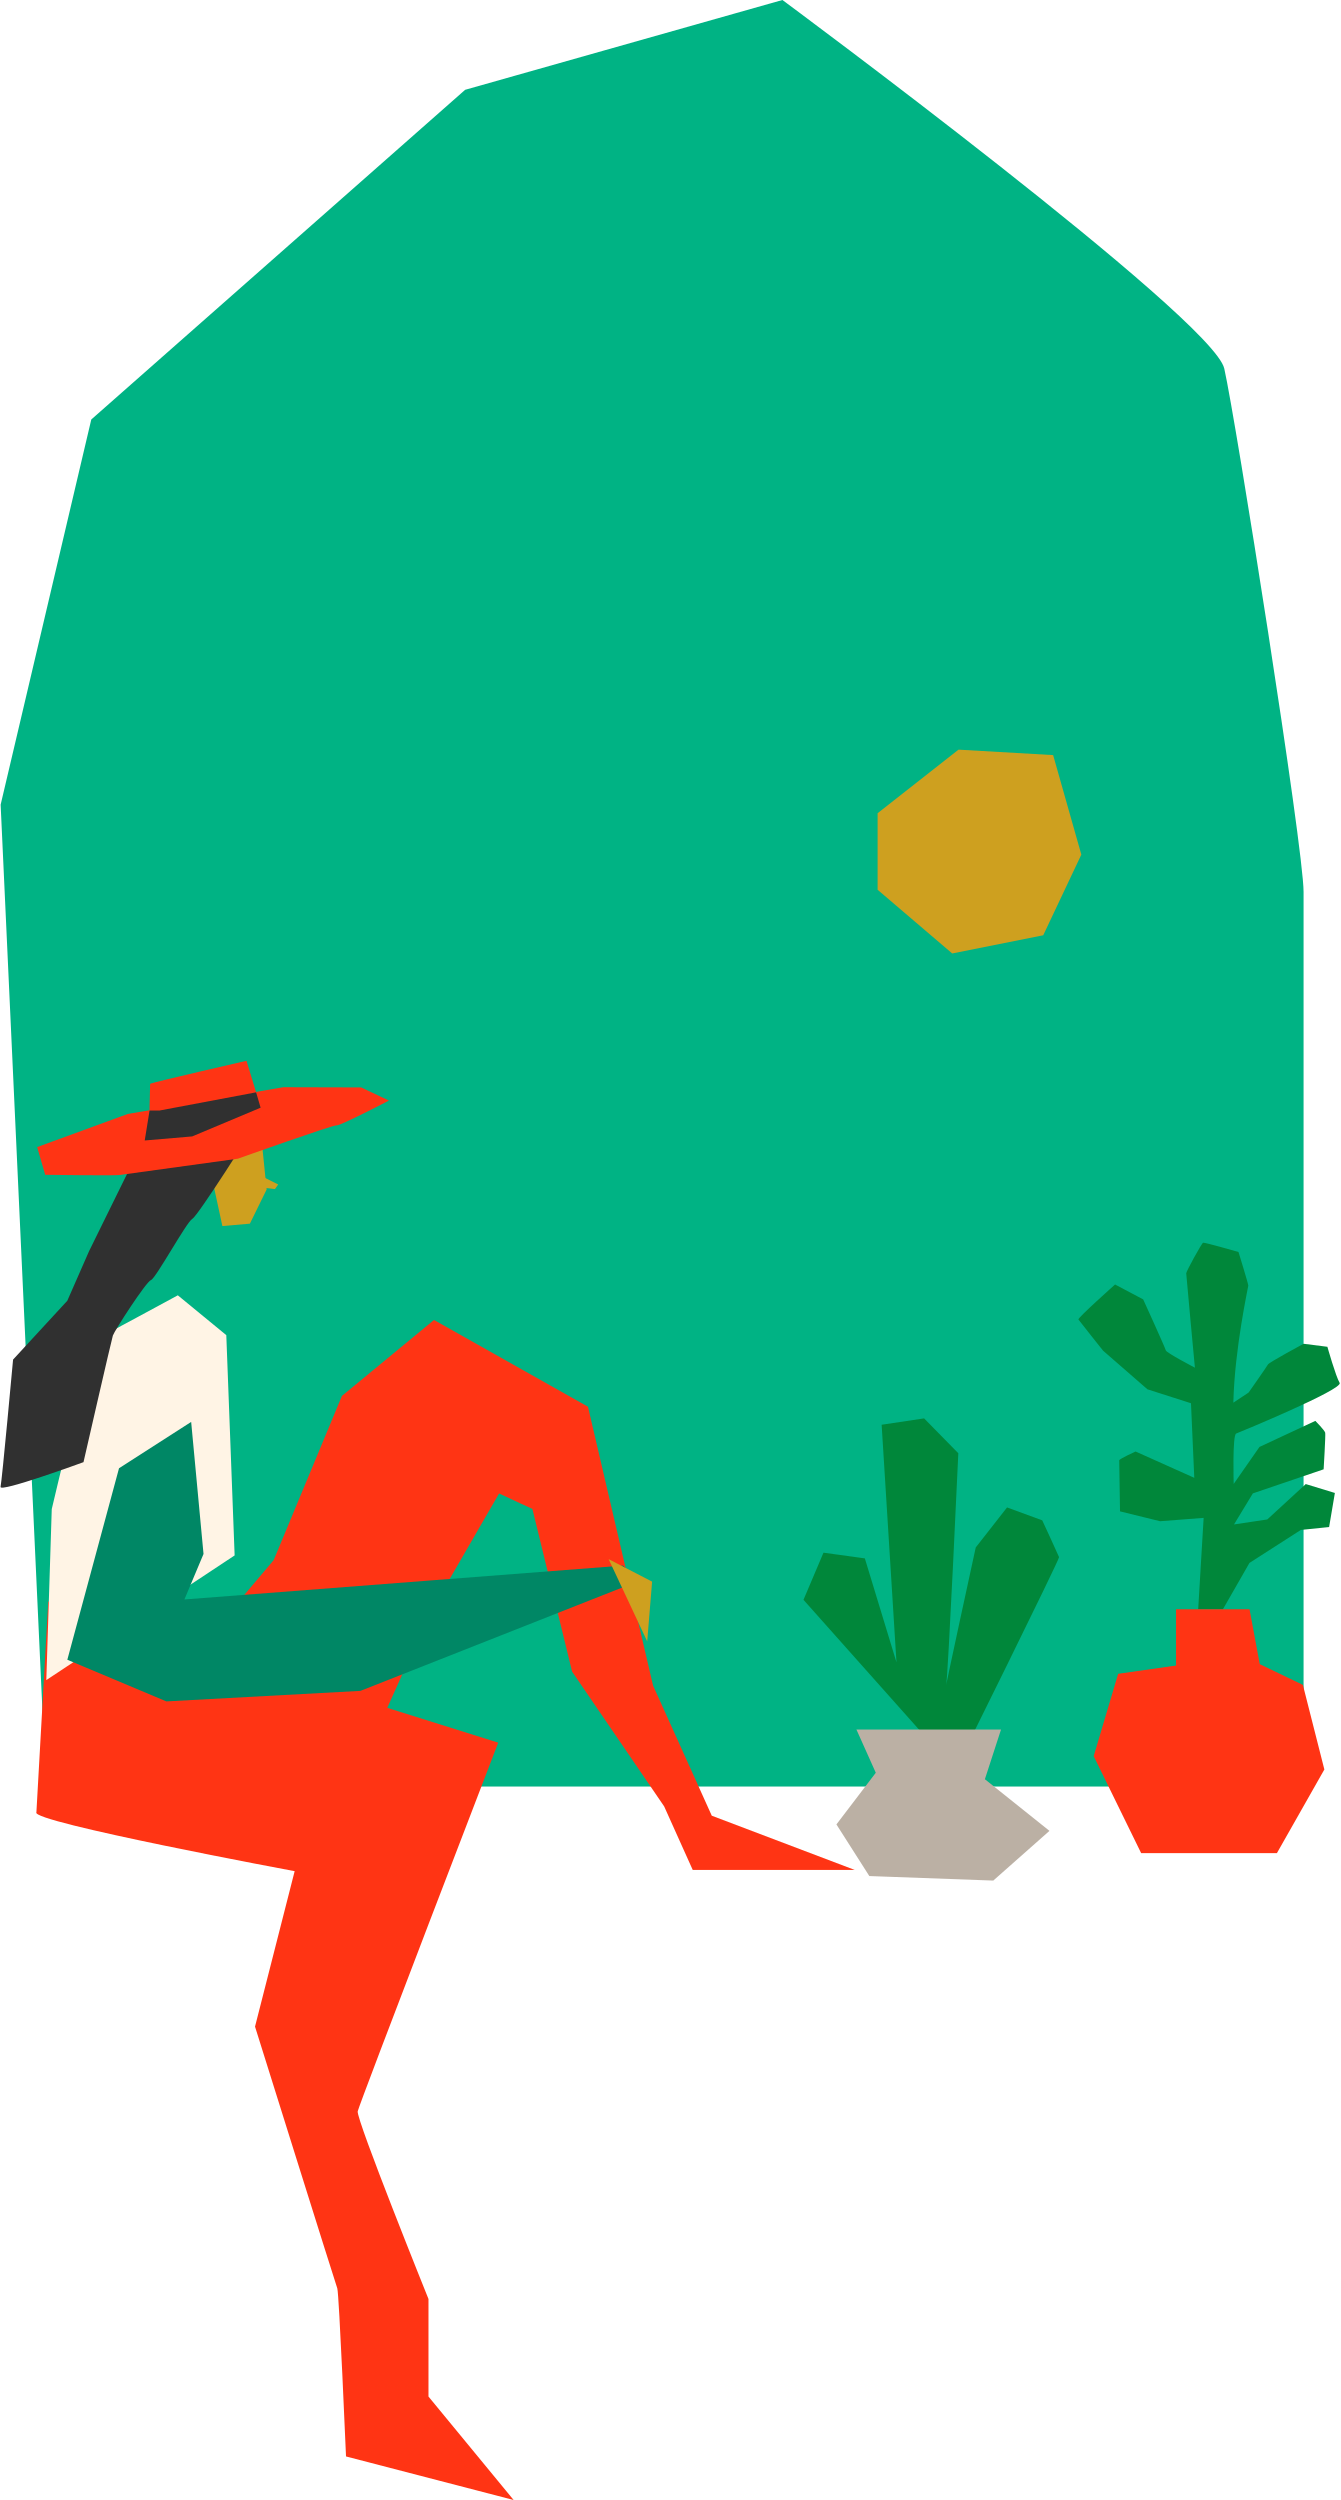
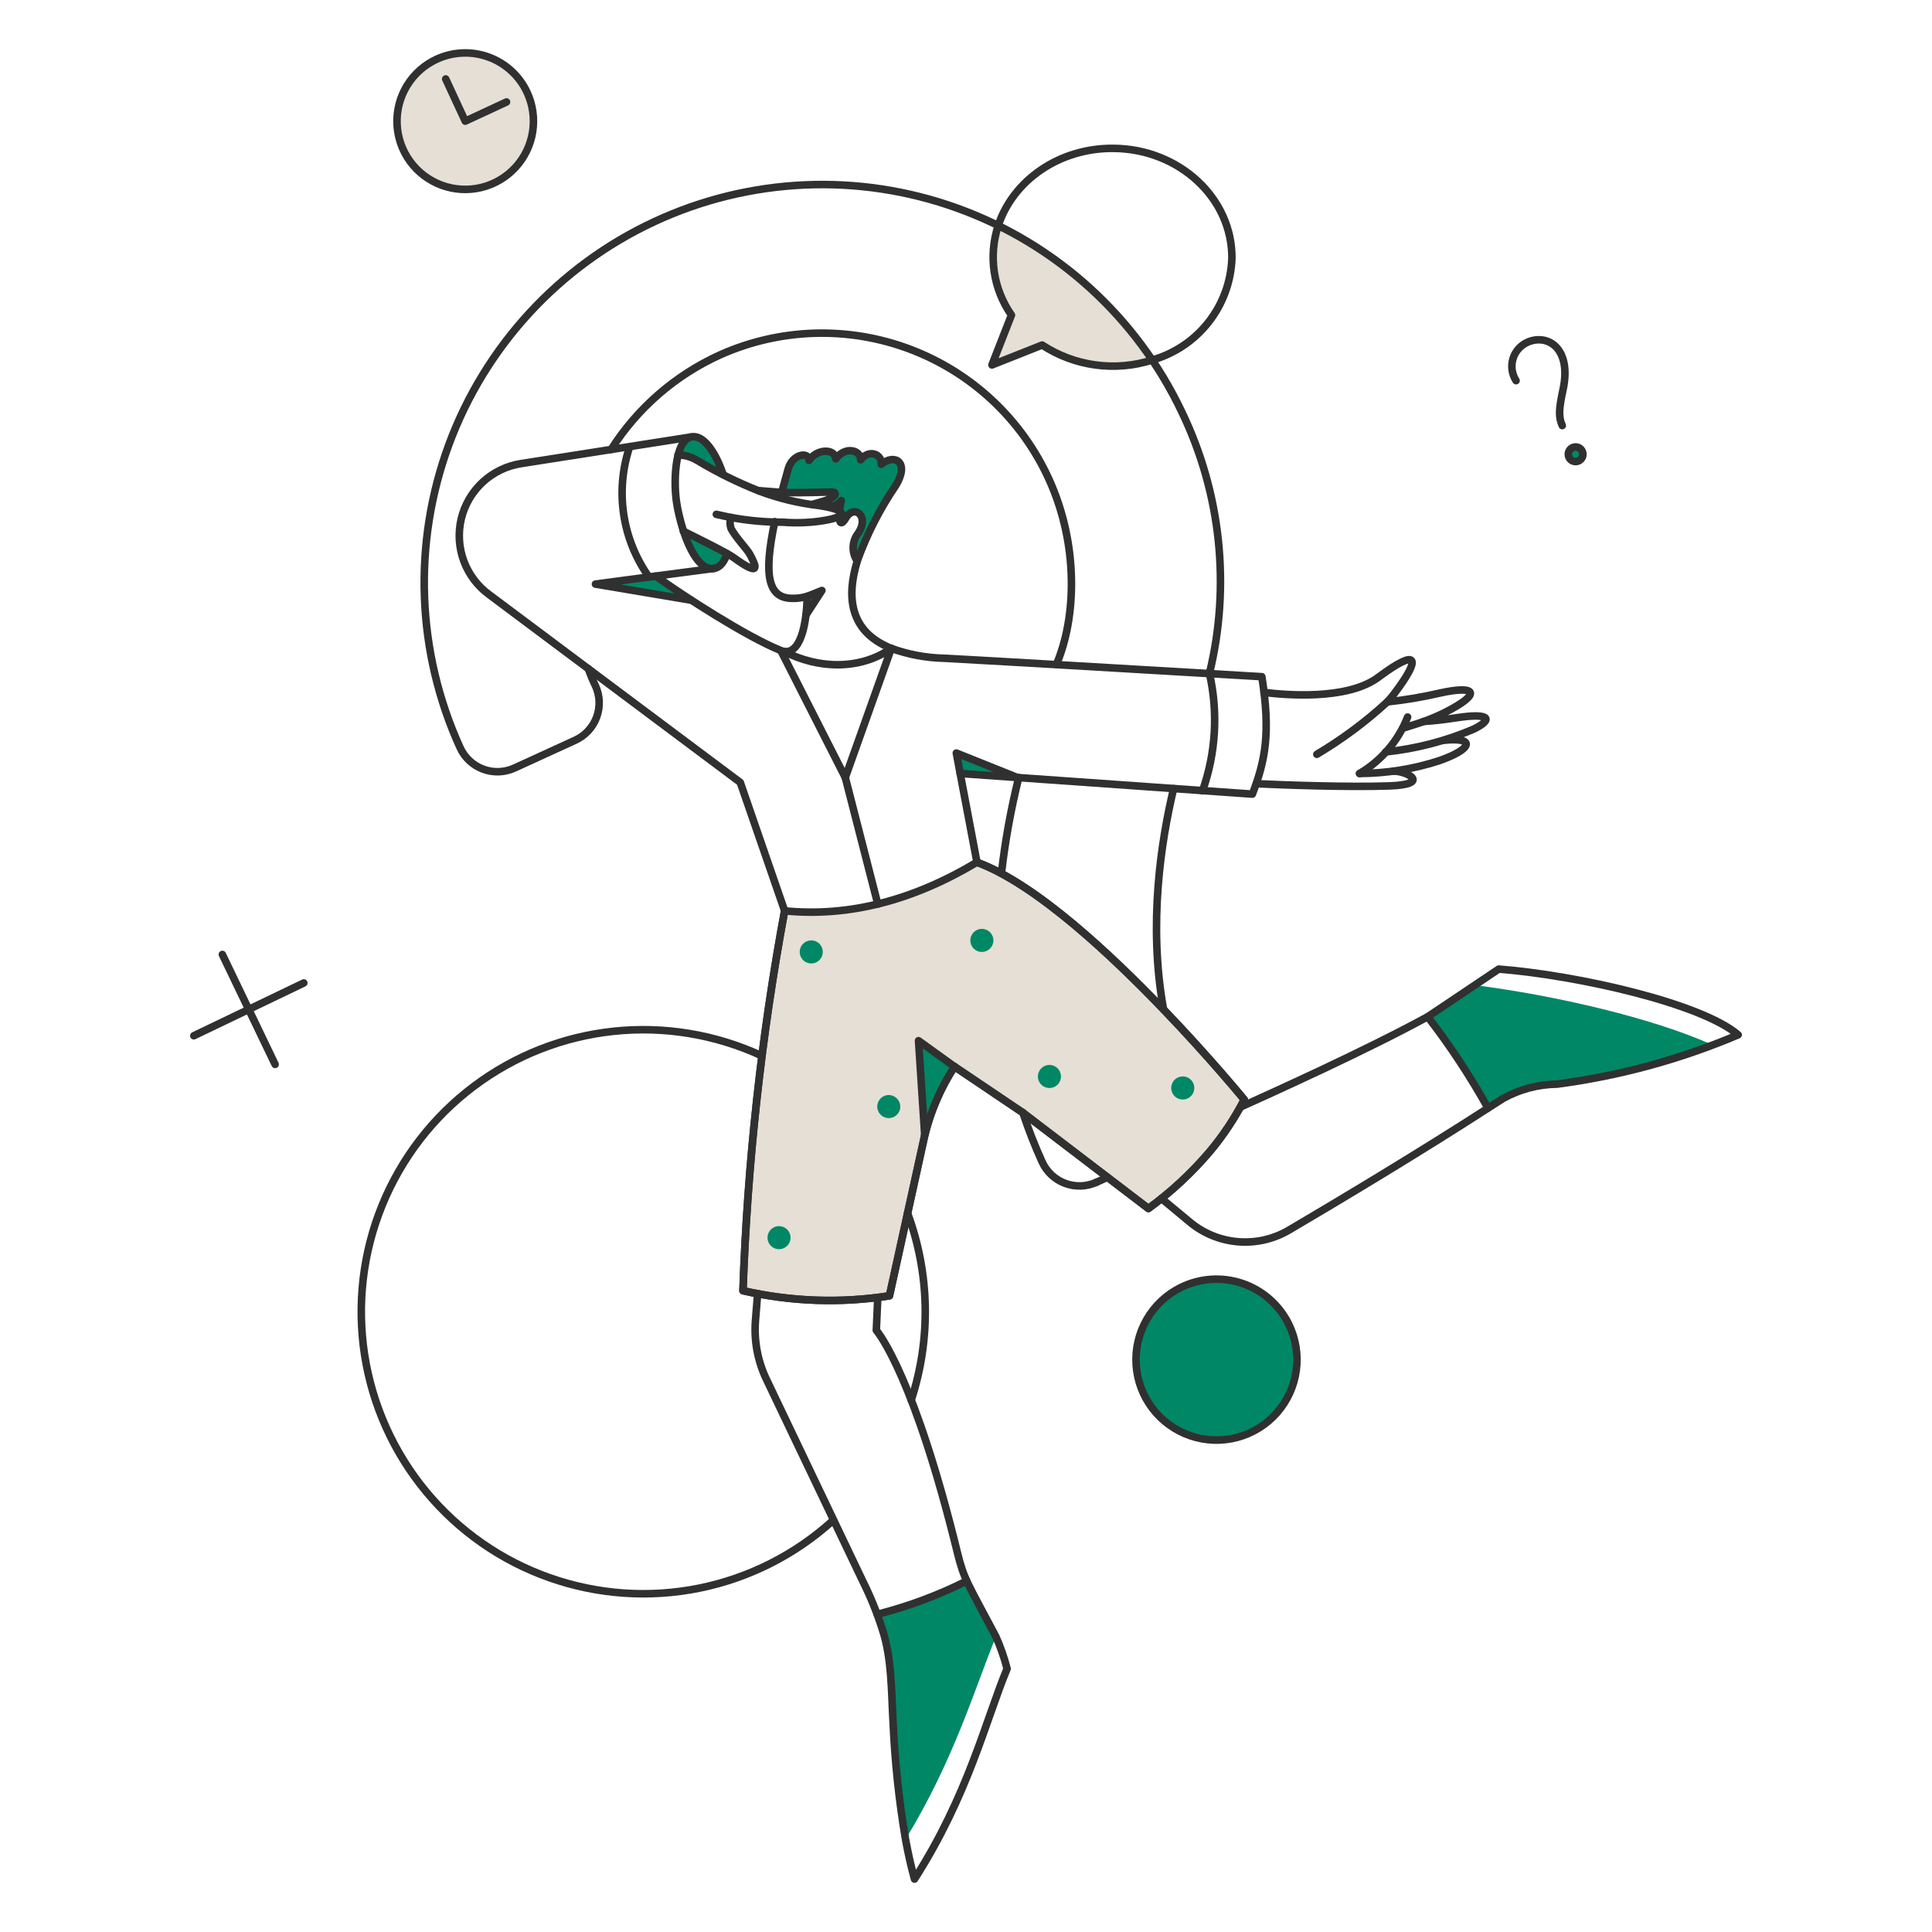
- <svg xmlns="http://www.w3.org/2000/svg" width="193" height="360" viewBox="0 0 193 360" fill="none">
-   <path d="M112.668 0C112.668 0 174.665 45.879 176.295 53.072C177.926 60.265 187.714 122.113 187.714 128.428V257.259H6.615L0.092 115.876L13.145 60.406L66.981 12.932L112.668 0Z" fill="#00B384" />
-   <path d="M138.025 107.95L151.651 108.734L155.712 123.065L150.224 134.68L137.119 137.299L126.375 128.126V117.103L138.025 107.95Z" fill="#CEA01F" />
-   <path d="M25.469 241.16L39.412 224.654L49.239 201.009L62.496 190.076L84.668 202.569L94.04 242.72L102.495 261.461L123.067 269.266H99.751L95.639 260.121L82.382 240.713L76.667 217.292L71.869 215.062L61.81 232.462L50.898 256.777L12.898 258.784L11.071 237.146L25.469 241.16Z" fill="#FF3414" />
-   <path d="M6.947 230.612L71.743 250.944C71.743 250.944 51.752 302.903 51.509 304.032C51.266 305.161 61.701 331.055 61.701 331.055V345.104L73.962 360L49.827 353.728C49.827 353.728 48.828 330.209 48.569 329.519C48.31 328.829 36.723 291.833 36.723 291.833L42.43 269.45C42.43 269.45 4.207 262.328 5.242 260.971L6.947 230.612Z" fill="#FF3414" />
-   <path d="M25.606 186.525L32.587 192.26L33.787 223.979L6.669 241.933L7.453 217.308C7.453 217.308 13.117 193.181 13.878 192.828C14.638 192.475 25.606 186.525 25.606 186.525Z" fill="#FFF4E5" />
-   <path d="M37.735 164.785L38.393 171.292L35.982 176.208L32.023 176.552L29.824 166.388L37.735 164.785Z" fill="#CEA01F" />
-   <path d="M37.526 169.179L38.228 169.646L40.059 170.567L39.592 171.229C38.969 171.133 38.341 171.069 37.711 171.037L37.526 169.179Z" fill="#CEA01F" />
-   <path d="M92.005 227.656L51.905 243.485L23.956 245.002L9.695 239.004L17.139 211.428L27.527 204.756L29.307 223.772L26.555 230.322L89.724 225.441" fill="#008765" />
-   <path d="M36.437 162.515C36.437 162.515 28.53 175.059 27.695 175.51C26.861 175.961 22.435 184.102 21.741 184.326C21.047 184.549 16.465 191.648 16.253 192.318C16.042 192.989 12.024 210.55 12.024 210.55C12.024 210.55 -0.128 214.999 0.08 214.105C0.288 213.211 1.883 195.78 1.883 195.78L9.691 187.309L12.827 180.163L18.315 169.003L36.437 162.515Z" fill="#303030" />
-   <path d="M21.619 156.059C22.497 155.73 35.492 152.755 35.492 152.755L37.232 158.442L29.392 162.433C29.392 162.433 21.757 163.581 21.584 163.08C21.412 162.578 21.619 156.059 21.619 156.059Z" fill="#FF3414" />
-   <path d="M5.349 165.181L18.398 160.41L40.8 156.557L51.999 156.588L56.005 158.482C56.005 158.482 48.977 162.139 48.475 162.053C47.974 161.966 34.258 166.851 34.258 166.851C34.258 166.851 18.041 169.097 17.206 169.203C16.371 169.308 6.509 169.171 6.509 169.171L5.349 165.181Z" fill="#FF3414" />
-   <path d="M178.013 206.426C178.585 206.214 193.465 200.06 192.908 199.135C192.352 198.21 191.144 193.937 191.144 193.937L187.714 193.502C187.714 193.502 182.728 196.195 182.587 196.481C182.446 196.767 179.8 200.527 179.8 200.527L177.601 201.985C177.781 194.196 179.753 185.298 179.753 185.129C179.753 184.843 178.342 180.288 178.342 180.288C178.342 180.288 173.45 178.881 173.246 178.951C173.042 179.022 170.816 183.071 170.816 183.353C170.816 183.636 172.066 196.944 172.066 196.944C172.066 196.944 167.942 194.8 167.872 194.447C167.801 194.094 164.618 187.113 164.618 187.113L160.569 184.968C160.569 184.968 155.152 189.794 155.293 190.006C155.434 190.217 158.84 194.494 158.84 194.494L165.23 200.06L171.502 202.067L171.976 212.808L163.521 209.017C163.521 209.017 161.169 210.079 161.169 210.291C161.169 210.503 161.282 217.637 161.282 217.637L167.052 219.056L173.324 218.574L172.54 231.725H176.104L179.922 225.061L187.322 220.31L191.391 219.895L192.222 214.987L188.028 213.705L182.489 218.801L177.699 219.519L180.411 215.046L190.603 211.581C190.603 211.581 190.901 206.673 190.831 206.32C190.76 205.967 189.412 204.607 189.412 204.607L181.364 208.359L177.652 213.686C177.652 213.686 177.444 206.638 178.013 206.426Z" fill="#00873A" />
-   <path d="M137.539 254.907C137.539 254.907 152.599 224.509 152.505 224.23C152.411 223.952 150.083 218.931 150.083 218.931L145.014 217.072L140.506 222.835C140.506 222.835 135.951 243.751 136.23 242.826C136.508 241.901 137.998 209.268 137.998 209.268L133.07 204.247L126.955 205.164L129.092 239.373L124.537 224.407L118.582 223.587L115.701 230.373L137.539 254.907Z" fill="#00873A" />
-   <path d="M123.325 249.051H144.148L141.823 256.209L151.122 263.645L143.031 270.803L125.183 270.152L120.444 262.716L126.113 255.276L123.325 249.051Z" fill="#BBB0A4" />
-   <path d="M161.015 241.027L178.961 238.463L187.616 242.626L190.708 254.805L183.876 266.847H164.324L157.491 252.885L161.015 241.027Z" fill="#FF3414" />
-   <path d="M169.35 245.511V231.733H179.933L182.497 245.511H169.35Z" fill="#FF3414" />
-   <path d="M22.968 159.916L36.88 157.294L37.527 159.509L27.676 163.644L20.84 164.228L21.538 159.916H22.968Z" fill="#303030" />
-   <path d="M93.903 227.754L93.197 236.358L87.643 224.516L93.903 227.754Z" fill="#CEA01F" />
+ <svg xmlns="http://www.w3.org/2000/svg" width="256" height="256" viewBox="0 0 256 256" fill="none">
+   <path d="M132.258 29.919C131.613 31.892 131.436 33.989 131.741 36.042C132.048 38.095 132.829 40.049 134.022 41.748L131.436 48.383L138.09 45.745C140.222 47.14 142.638 48.042 145.162 48.386C147.687 48.729 150.257 48.505 152.683 47.729C147.566 40.094 140.519 33.95 132.258 29.919Z" fill="#E5DFD5" />
+   <path d="M96.855 68.541C96.274 68.444 95.645 68.299 94.919 68.159L96.855 68.541Z" fill="#E5DFD5" />
+   <path d="M69.849 12.254C70.602 13.877 70.855 15.686 70.579 17.453C70.303 19.221 69.508 20.866 68.297 22.182C67.085 23.497 65.51 24.424 63.772 24.845C62.033 25.266 60.209 25.161 58.53 24.545C56.851 23.929 55.392 22.829 54.339 21.384C53.285 19.938 52.683 18.213 52.61 16.426C52.537 14.639 52.995 12.87 53.928 11.343C54.86 9.817 56.224 8.601 57.847 7.85C60.023 6.843 62.509 6.741 64.76 7.567C67.011 8.393 68.841 10.079 69.849 12.254Z" fill="#E5DFD5" />
+   <path d="M126.471 141.331L135.521 147.429L152.17 160.133C155.163 157.954 157.887 155.427 160.285 152.606C162.066 150.485 163.604 148.173 164.87 145.711C164.87 145.711 160.373 140.214 154.172 133.757C147.571 126.879 137.378 117.157 129.441 114.253C120.997 119.31 112.48 121.536 103.963 120.69C100.88 137.307 99.035 154.132 98.444 171.023C104.812 172.48 111.399 172.711 117.853 171.701L122.523 150.454C123.314 147.211 124.649 144.126 126.471 141.331Z" fill="#E5DFD5" />
+   <path d="M129.441 114.253C137.378 117.157 147.571 126.879 154.172 133.757C160.373 140.214 164.87 145.711 164.87 145.711C163.604 148.173 162.066 150.485 160.285 152.606C157.887 155.427 155.163 157.954 152.17 160.133L135.521 147.429L126.471 141.331C124.649 144.126 123.314 147.211 122.523 150.454L117.853 171.701C111.399 172.711 104.812 172.48 98.444 171.023C99.035 154.132 100.88 137.307 103.963 120.69C112.48 121.536 120.997 119.31 129.441 114.253ZM129.441 114.253C120.996 119.31 112.478 121.536 103.96 120.69" stroke="#303030" stroke-linecap="round" stroke-linejoin="round" />
+   <path d="M126.471 141.331C124.659 144.131 123.325 147.215 122.523 150.454L121.7 137.895L126.471 141.331Z" fill="#008765" />
+   <path d="M195.442 130.538L189.201 134.749C192.156 138.581 194.825 142.625 197.187 146.848L199.147 145.565C201.325 144.114 203.72 143.896 206.334 143.655C211.15 143.195 219.452 141.042 226.904 138.452C219.012 134.894 206.065 131.893 195.442 130.538Z" fill="#008765" />
+   <path d="M128.072 209.499C124.299 211.39 120.331 212.866 116.239 213.903L116.917 215.889C118.175 219.736 118.103 224.284 118.345 228.302C118.57 233.468 119.119 238.616 119.99 243.713C126.378 233.259 129.137 223.796 131.968 216.851L128.072 209.499Z" fill="#008765" />
+   <path d="M131.63 124.61C131.63 124.912 131.54 125.207 131.372 125.459C131.204 125.71 130.965 125.906 130.686 126.022C130.407 126.137 130.1 126.168 129.803 126.109C129.507 126.05 129.234 125.904 129.02 125.69C128.807 125.477 128.661 125.204 128.602 124.908C128.544 124.611 128.574 124.304 128.689 124.025C128.805 123.746 129.001 123.507 129.252 123.339C129.504 123.171 129.799 123.081 130.101 123.081C130.303 123.08 130.501 123.119 130.687 123.195C130.874 123.271 131.043 123.384 131.185 123.526C131.328 123.668 131.44 123.837 131.516 124.023C131.593 124.209 131.631 124.409 131.63 124.61Z" fill="#008765" />
+   <path d="M109.022 126.134C109.022 126.436 108.933 126.732 108.765 126.983C108.597 127.235 108.358 127.43 108.079 127.546C107.8 127.662 107.492 127.692 107.196 127.633C106.899 127.574 106.627 127.429 106.413 127.215C106.2 127.001 106.054 126.729 105.995 126.432C105.936 126.136 105.966 125.828 106.082 125.549C106.198 125.27 106.394 125.031 106.645 124.863C106.896 124.696 107.192 124.606 107.494 124.606C107.695 124.604 107.895 124.643 108.081 124.719C108.267 124.796 108.436 124.908 108.578 125.05C108.72 125.193 108.833 125.362 108.909 125.548C108.985 125.734 109.024 125.933 109.022 126.134Z" fill="#008765" />
+   <path d="M119.288 146.8C119.254 147.099 119.131 147.383 118.936 147.612C118.741 147.843 118.482 148.011 118.192 148.094C117.902 148.178 117.594 148.174 117.306 148.082C117.019 147.99 116.765 147.816 116.576 147.58C116.388 147.345 116.273 147.058 116.247 146.758C116.221 146.457 116.284 146.155 116.429 145.89C116.575 145.625 116.795 145.41 117.062 145.27C117.33 145.131 117.633 145.074 117.933 145.106C118.335 145.155 118.702 145.36 118.955 145.678C119.208 145.993 119.328 146.396 119.288 146.8Z" fill="#008765" />
+   <path d="M104.745 164.17C104.711 164.47 104.588 164.754 104.393 164.983C104.198 165.213 103.939 165.381 103.649 165.464C103.359 165.548 103.051 165.544 102.763 165.453C102.476 165.361 102.222 165.187 102.033 164.951C101.845 164.715 101.73 164.429 101.704 164.128C101.678 163.828 101.741 163.526 101.886 163.261C102.032 162.996 102.252 162.781 102.519 162.641C102.787 162.502 103.09 162.445 103.39 162.476C103.59 162.498 103.785 162.559 103.961 162.656C104.138 162.753 104.294 162.884 104.42 163.042C104.546 163.198 104.639 163.379 104.695 163.573C104.751 163.767 104.768 163.97 104.745 164.17Z" fill="#008765" />
+   <path d="M140.583 142.637C140.583 142.939 140.494 143.235 140.326 143.487C140.157 143.738 139.918 143.934 139.639 144.05C139.36 144.165 139.053 144.195 138.756 144.137C138.46 144.078 138.187 143.931 137.973 143.719C137.76 143.505 137.614 143.232 137.555 142.936C137.497 142.639 137.527 142.332 137.642 142.053C137.758 141.774 137.954 141.535 138.205 141.366C138.457 141.198 138.753 141.109 139.054 141.109C139.256 141.108 139.454 141.146 139.64 141.223C139.828 141.299 139.996 141.411 140.138 141.554C140.281 141.696 140.393 141.864 140.469 142.052C140.546 142.238 140.584 142.436 140.583 142.637Z" fill="#008765" />
+   <path d="M158.249 144.162C158.249 144.464 158.16 144.759 157.992 145.011C157.823 145.262 157.584 145.459 157.305 145.574C157.026 145.689 156.719 145.72 156.422 145.661C156.126 145.602 155.853 145.456 155.639 145.243C155.426 145.029 155.28 144.757 155.221 144.46C155.163 144.163 155.193 143.856 155.308 143.577C155.424 143.297 155.62 143.059 155.871 142.891C156.123 142.723 156.419 142.634 156.72 142.634C156.922 142.632 157.12 142.671 157.306 142.747C157.494 142.823 157.662 142.936 157.804 143.078C157.947 143.221 158.059 143.389 158.135 143.576C158.212 143.762 158.25 143.961 158.249 144.162Z" fill="#008765" />
+   <path d="M92.112 57.868C90.95 57.724 90.224 58.981 89.861 60.288C90.748 60.292 91.617 60.534 92.378 60.988C93.709 61.764 94.798 62.368 95.817 62.877C94.87 60.023 93.443 58.039 92.112 57.868Z" fill="#008765" />
+   <path d="M90.539 70.38C91.58 73.501 93.201 75.558 94.629 75.316C95.379 75.195 95.96 74.469 96.347 73.356C94.919 72.558 92.451 71.348 90.539 70.38Z" fill="#008765" />
+   <path d="M116.771 61.499C116.892 60.12 115.126 59.461 114.037 60.894C114.061 59.562 111.931 59.078 110.746 60.773C110.625 59.344 108.199 59.442 107.213 60.965C107.092 59.708 104.987 60.217 104.454 62.054C104.14 63.167 103.849 64.233 103.583 65.225C106.535 65.322 109.391 65.127 110.359 65.177C110.77 65.201 111.135 65.829 108.861 66.483C109.031 66.667 109.24 66.811 109.473 66.904C109.705 66.997 109.956 67.037 110.206 67.021C110.456 67.005 110.7 66.933 110.919 66.811C111.138 66.689 111.327 66.519 111.472 66.314C111.36 66.752 111.279 67.197 111.23 67.645C111.641 67.886 111.641 68.155 111.181 68.395C111.181 69.287 111.447 69.678 112.052 68.638C113.19 66.75 115.416 68.468 113.504 70.912C113.181 71.434 113.017 72.039 113.029 72.653C113.042 73.267 113.232 73.864 113.577 74.373C114.904 70.732 116.675 67.27 118.852 64.065C120.498 61.136 118.465 60.117 116.771 61.499Z" fill="#008765" />
+   <path d="M134.799 103.023L127.225 102.491L126.717 99.781L134.799 103.023Z" fill="#008765" />
+   <path d="M86.909 76.333L78.924 77.397L91.575 79.527C88.869 77.736 86.885 76.333 86.909 76.333Z" fill="#008765" />
+   <path d="M108.907 78.244L106.797 81.487C106.9 80.66 106.958 79.828 106.971 78.994C106.947 79.019 108.084 78.584 108.907 78.244Z" fill="#008765" />
+   <path d="M209.671 59.829C209.742 60.006 209.76 60.201 209.722 60.388C209.683 60.576 209.589 60.747 209.454 60.881C209.318 61.016 209.145 61.106 208.956 61.142C208.769 61.178 208.574 61.158 208.398 61.083C208.223 61.009 208.072 60.884 207.967 60.724C207.862 60.564 207.807 60.377 207.809 60.185C207.81 59.994 207.868 59.808 207.975 59.65C208.082 59.491 208.235 59.369 208.412 59.297C208.529 59.248 208.656 59.222 208.783 59.223C208.91 59.223 209.036 59.249 209.154 59.298C209.271 59.348 209.376 59.42 209.466 59.511C209.555 59.603 209.625 59.711 209.671 59.829Z" fill="#008765" />
+   <path d="M170.759 175.452C171.69 177.344 172.039 179.471 171.761 181.563C171.484 183.653 170.592 185.615 169.199 187.199C167.807 188.784 165.975 189.92 163.938 190.462C161.9 191.006 159.746 190.934 157.749 190.254C155.752 189.573 154.002 188.316 152.72 186.642C151.438 184.967 150.681 182.949 150.546 180.844C150.409 178.739 150.901 176.641 151.958 174.816C153.015 172.99 154.589 171.519 156.482 170.588C159.02 169.341 161.95 169.153 164.627 170.064C167.304 170.976 169.51 172.915 170.759 175.452Z" fill="#008765" />
+   <path d="M120.257 160.762C123.209 168.723 123.379 177.449 120.741 185.518" stroke="#303030" stroke-linecap="round" stroke-linejoin="round" />
+   <path d="M110.431 201.417C105.438 205.974 99.302 209.09 92.678 210.435C86.053 211.78 79.188 211.302 72.813 209.054C66.438 206.807 60.792 202.871 56.477 197.667C52.162 192.465 49.339 186.188 48.309 179.507C47.278 172.827 48.08 165.991 50.627 159.73C53.174 153.468 57.372 148.015 62.774 143.951C68.175 139.887 74.578 137.364 81.3 136.65C88.022 135.937 94.812 137.062 100.946 139.902" stroke="#303030" stroke-linecap="round" stroke-linejoin="round" />
+   <path d="M139.978 88.045C142.622 81.875 142.961 72.252 139.01 63.532C135.398 55.577 128.783 49.375 120.612 46.282C112.441 43.189 103.377 43.457 95.403 47.027C89.478 49.713 84.464 54.068 80.975 59.559" stroke="#303030" stroke-linecap="round" stroke-linejoin="round" />
+   <path d="M132.694 115.729C133.182 111.453 133.948 107.214 134.987 103.037" stroke="#303030" stroke-linecap="round" stroke-linejoin="round" />
+   <path d="M146.754 155.995L145.302 156.648" stroke="#303030" stroke-linecap="round" stroke-linejoin="round" />
+   <path d="M145.302 156.648C144.652 156.946 143.95 157.114 143.236 157.141C142.521 157.167 141.808 157.052 141.138 156.802C140.468 156.553 139.854 156.175 139.331 155.687C138.807 155.199 138.386 154.613 138.09 153.962C137.119 151.824 136.262 149.635 135.525 147.405" stroke="#303030" stroke-linecap="round" stroke-linejoin="round" />
+   <path d="M155.51 104.5C153.863 111.377 152.121 122.457 154.177 133.757" stroke="#303030" stroke-linecap="round" stroke-linejoin="round" />
+   <path d="M160.258 89.23C163.078 77.612 161.786 65.375 156.604 54.601C150.642 42.023 139.948 32.311 126.855 27.585C113.762 22.859 99.331 23.501 86.71 29.371C74.088 35.241 64.299 45.863 59.477 58.922C54.655 71.98 55.192 86.415 60.969 99.079C61.266 99.73 61.688 100.315 62.211 100.803C62.734 101.29 63.348 101.669 64.018 101.918C64.688 102.168 65.4 102.283 66.115 102.256C66.829 102.23 67.531 102.062 68.18 101.764L76.214 98.086C76.865 97.789 77.45 97.367 77.937 96.844C78.424 96.321 78.803 95.707 79.053 95.037C79.302 94.367 79.418 93.655 79.391 92.941C79.365 92.226 79.198 91.524 78.9 90.875C78.538 90.137 78.223 89.377 77.957 88.6" stroke="#303030" stroke-linecap="round" stroke-linejoin="round" />
+   <path d="M126.472 141.331L135.522 147.429L152.17 160.133C155.163 157.954 157.888 155.427 160.286 152.606C162.066 150.485 163.605 148.173 164.871 145.711C164.871 145.711 160.374 140.214 154.172 133.757C147.571 126.879 137.379 117.157 129.442 114.253" stroke="#303030" stroke-linecap="round" stroke-linejoin="round" />
+   <path d="M122.531 150.429L121.708 137.895L126.475 141.331" stroke="#303030" stroke-linecap="round" stroke-linejoin="round" />
+   <path d="M103.971 120.69C100.888 137.307 99.043 154.132 98.452 171.023C104.82 172.48 111.407 172.711 117.861 171.701L122.531 150.454C123.322 147.211 124.657 144.126 126.479 141.331" stroke="#303030" stroke-linecap="round" stroke-linejoin="round" />
+   <path d="M189.175 134.725C192.138 138.55 194.808 142.595 197.16 146.824" stroke="#303030" stroke-linecap="round" stroke-linejoin="round" />
+   <path d="M164.348 146.703C168.727 144.719 180.827 139.274 189.175 134.725L198.588 128.409C209.09 129.232 225.45 132.958 230.314 137.12C222.652 140.37 214.583 142.567 206.332 143.654C203.815 143.683 201.344 144.339 199.145 145.564L197.185 146.823C188.473 152.461 177.513 159.049 170.809 162.987C168.767 164.191 166.403 164.733 164.042 164.538C161.679 164.343 159.437 163.42 157.62 161.898L153.893 158.801" stroke="#303030" stroke-linecap="round" stroke-linejoin="round" />
+   <path d="M29.462 126.473L36.455 141.04" stroke="#303030" stroke-linecap="round" stroke-linejoin="round" />
+   <path d="M40.254 130.248L25.686 137.241" stroke="#303030" stroke-linecap="round" stroke-linejoin="round" />
+   <path d="M116.239 213.903C120.331 212.866 124.299 211.39 128.072 209.499" stroke="#303030" stroke-linecap="round" stroke-linejoin="round" />
+   <path d="M100.39 171.411L100.099 175.04C99.902 177.678 100.394 180.322 101.527 182.711L114.328 209.523C115.355 211.583 116.221 213.718 116.917 215.912C118.191 219.732 118.103 224.285 118.345 228.327C118.578 233.492 119.127 238.639 119.99 243.737C120.31 245.478 120.692 247.222 121.176 248.988C128.266 237.93 130.638 227.887 133.445 221.112C133.072 219.661 132.579 218.243 131.969 216.876C128.102 209.575 127.743 209.267 126.887 205.841C121.214 182.615 116.48 176.699 116.117 176.271L116.312 171.915" stroke="#303030" stroke-linecap="round" stroke-linejoin="round" />
+   <path d="M174.486 99.95C177.842 97.959 180.98 95.623 183.851 92.981" stroke="#303030" stroke-linecap="round" stroke-linejoin="round" />
+   <path d="M188.667 95.594C187.796 95.909 186.949 96.151 186.126 96.417" stroke="#303030" stroke-linecap="round" stroke-linejoin="round" />
+   <path d="M180.148 102.491C183.047 100.78 185.289 98.148 186.516 95.014" stroke="#303030" stroke-linecap="round" stroke-linejoin="round" />
+   <path d="M167.493 91.747C170.203 92.086 178.502 92.835 182.641 89.739C187.819 85.865 188.516 86.971 184.65 92.037C184.409 92.353 184.14 92.666 183.827 93.005C186.155 92.759 188.467 92.371 190.748 91.844C195.61 90.749 196.515 91.859 191.401 94.433C190.513 94.875 189.6 95.263 188.667 95.594C189.973 95.522 191.401 95.354 192.974 95.111C197.513 94.409 197.881 95.33 195.273 96.61C191.559 98.198 187.628 99.218 183.609 99.636" stroke="#303030" stroke-linecap="round" stroke-linejoin="round" />
+   <path d="M184.65 102.176C186.513 102.176 189.634 103.944 184.117 104.137C178.576 104.331 170.058 104.016 166.477 103.846" stroke="#303030" stroke-linecap="round" stroke-linejoin="round" />
+   <path d="M191.35 98.088C195.587 97.651 195.131 99.278 190.626 100.821C187.241 101.914 183.706 102.478 180.148 102.491" stroke="#303030" stroke-linecap="round" stroke-linejoin="round" />
+   <path d="M69.849 12.254C70.602 13.877 70.855 15.686 70.579 17.453C70.303 19.221 69.508 20.866 68.297 22.182C67.085 23.497 65.51 24.424 63.772 24.845C62.033 25.266 60.209 25.161 58.53 24.545C56.851 23.929 55.392 22.829 54.339 21.384C53.285 19.938 52.683 18.213 52.61 16.426C52.537 14.639 52.995 12.87 53.928 11.343C54.86 9.817 56.224 8.601 57.847 7.85C60.023 6.843 62.509 6.741 64.76 7.567C67.011 8.393 68.841 10.079 69.849 12.254Z" stroke="#303030" stroke-linecap="round" stroke-linejoin="round" />
+   <path d="M59.058 10.463L61.647 16.053L67.116 13.512" stroke="#303030" stroke-linecap="round" stroke-linejoin="round" />
+   <path d="M160.257 89.23C161.428 94.4 161.109 99.795 159.338 104.79" stroke="#303030" stroke-linecap="round" stroke-linejoin="round" />
+   <path d="M91.485 57.914L69.051 61.426C67.156 61.719 65.39 62.569 63.978 63.868C62.567 65.168 61.574 66.857 61.125 68.722C60.676 70.587 60.792 72.544 61.458 74.343C62.124 76.141 63.31 77.702 64.865 78.825L98.089 103.674L103.971 120.69" stroke="#303030" stroke-linecap="round" stroke-linejoin="round" />
+   <path d="M96.348 73.363C95.966 74.476 95.38 75.199 94.629 75.323C91.868 75.78 90.044 69.412 89.62 66.356C89.221 63.449 89.455 57.539 92.113 57.874C93.445 58.042 94.871 60.029 95.815 62.885" stroke="#303030" stroke-linecap="round" stroke-linejoin="round" />
+   <path d="M89.838 60.289C90.725 60.29 91.595 60.533 92.355 60.991C94.997 62.58 97.766 63.947 100.633 65.08C103.129 66.018 105.729 66.651 108.376 66.968C109.232 67.089 111.243 67.435 111.475 67.937C111.783 68.602 109.244 68.976 108.522 69.073C106.949 69.279 105.36 69.32 103.779 69.194C101.457 69.2 99.139 68.99 96.857 68.565C96.697 69.054 96.706 69.582 96.881 70.065C97.501 71.232 99.001 72.781 99.35 73.429C100.15 74.918 100.982 76.628 97.22 73.888C96.308 73.224 91.888 71.052 90.541 70.38" stroke="#303030" stroke-linecap="round" stroke-linejoin="round" />
+   <path d="M111.227 67.701C111.276 67.242 111.358 66.787 111.473 66.339C111.328 66.543 111.139 66.713 110.92 66.835C110.7 66.958 110.457 67.03 110.206 67.046C109.956 67.062 109.705 67.022 109.472 66.929C109.239 66.836 109.03 66.692 108.859 66.508" stroke="#303030" stroke-linecap="round" stroke-linejoin="round" />
+   <path d="M111.206 68.404C111.206 69.296 111.474 69.678 112.078 68.638C113.191 66.727 115.417 68.444 113.53 70.912C113.206 71.427 113.04 72.025 113.05 72.633C113.061 73.241 113.248 73.833 113.588 74.337C114.861 70.799 116.577 67.437 118.695 64.332C120.569 61.252 118.568 60.037 116.772 61.529C116.893 60.15 115.127 59.492 114.038 60.925C114.062 59.594 111.932 59.11 110.747 60.804C110.626 59.376 108.2 59.473 107.214 60.997C107.093 59.739 104.981 60.245 104.455 62.086C104.137 63.198 103.85 64.264 103.584 65.256" stroke="#303030" stroke-linecap="round" stroke-linejoin="round" />
+   <path d="M113.578 74.397C112.199 78.922 112.441 83.665 118.103 85.915C113.965 88.819 108.4 88.65 103.923 86.326C106.391 86.674 106.948 81.468 106.948 79.019C106.313 79.212 105.651 79.301 104.988 79.285C101.866 79.285 101.092 76.454 102.665 69.121" stroke="#303030" stroke-linecap="round" stroke-linejoin="round" />
+   <path d="M127.226 102.491L126.718 99.781L134.8 103.023" stroke="#303030" stroke-linecap="round" stroke-linejoin="round" />
+   <path d="M91.58 79.527L78.9 77.397L86.886 76.333" stroke="#303030" stroke-linecap="round" stroke-linejoin="round" />
+   <path d="M103.929 86.326C103.77 86.308 103.616 86.267 103.469 86.206C98.832 84.318 90.706 79.063 86.892 76.333L94.635 75.314" stroke="#303030" stroke-linecap="round" stroke-linejoin="round" />
+   <path d="M96.855 68.565C96.274 68.468 95.645 68.299 94.919 68.153" stroke="#303030" stroke-linecap="round" stroke-linejoin="round" />
+   <path d="M100.49 65.008L103.588 65.25C106.54 65.347 109.394 65.177 110.363 65.201C110.775 65.212 111.14 65.829 108.865 66.483L107.592 66.843" stroke="#303030" stroke-linecap="round" stroke-linejoin="round" />
+   <path d="M83.401 59.297C82.456 62.159 82.198 65.204 82.648 68.184C83.098 71.165 84.242 73.998 85.99 76.454" stroke="#303030" stroke-linecap="round" stroke-linejoin="round" />
+   <path d="M106.947 79.019C106.947 79.019 108.109 78.583 108.907 78.244L106.797 81.487" stroke="#303030" stroke-linecap="round" stroke-linejoin="round" />
+   <path d="M147.553 19.659C140.342 19.586 134.219 23.918 132.259 29.919C131.615 31.892 131.439 33.988 131.745 36.042C132.052 38.095 132.831 40.048 134.023 41.748L131.437 48.358L138.091 45.72C140.223 47.116 142.639 48.018 145.163 48.361C147.688 48.705 150.258 48.48 152.684 47.705C155.636 46.86 158.246 45.104 160.14 42.688C162.035 40.271 163.117 37.319 163.234 34.25C163.307 26.289 156.29 19.731 147.553 19.659Z" stroke="#303030" stroke-linecap="round" stroke-linejoin="round" />
+   <path d="M207.009 56.393C206.5 55.256 206.55 54.214 207.106 51.649C208.284 46.22 205.166 44.216 202.484 45.309C202.012 45.506 201.588 45.804 201.242 46.183C200.897 46.562 200.64 47.012 200.487 47.501C200.334 47.99 200.292 48.507 200.361 49.014C200.43 49.522 200.609 50.008 200.887 50.439" stroke="#303030" stroke-linecap="round" stroke-linejoin="round" />
+   <path d="M209.671 59.829C209.742 60.006 209.76 60.201 209.722 60.388C209.683 60.576 209.589 60.747 209.454 60.881C209.318 61.016 209.145 61.106 208.956 61.142C208.769 61.178 208.574 61.158 208.398 61.083C208.223 61.009 208.072 60.884 207.967 60.724C207.862 60.564 207.807 60.377 207.809 60.185C207.81 59.994 207.868 59.808 207.975 59.65C208.082 59.491 208.235 59.369 208.412 59.297C208.529 59.248 208.656 59.222 208.783 59.223C208.91 59.223 209.036 59.249 209.154 59.298C209.271 59.348 209.376 59.42 209.466 59.511C209.555 59.603 209.625 59.711 209.671 59.829Z" stroke="#303030" stroke-linecap="round" stroke-linejoin="round" />
+   <path d="M103.463 86.206L112.005 103.023L118.103 85.915" stroke="#303030" stroke-linecap="round" stroke-linejoin="round" />
+   <path d="M118.103 85.915C120.347 86.727 122.709 87.169 125.096 87.222C129.645 87.444 167.202 89.666 167.202 89.666C168.391 97.197 167.633 100.848 165.944 105.225L127.227 102.491L129.453 114.253" stroke="#303030" stroke-linecap="round" stroke-linejoin="round" />
+   <path d="M116.312 119.794L112.005 103.023" stroke="#303030" stroke-linecap="round" stroke-linejoin="round" />
+   <path d="M170.76 175.452C171.691 177.344 172.04 179.471 171.762 181.563C171.485 183.652 170.593 185.615 169.2 187.199C167.808 188.784 165.976 189.92 163.939 190.462C161.901 191.006 159.747 190.934 157.75 190.254C155.753 189.573 154.003 188.316 152.721 186.642C151.439 184.967 150.682 182.949 150.547 180.844C150.41 178.739 150.902 176.641 151.959 174.816C153.016 172.99 154.59 171.519 156.483 170.588C159.021 169.341 161.95 169.153 164.628 170.064C167.305 170.976 169.511 172.915 170.76 175.452Z" stroke="#303030" stroke-linecap="round" stroke-linejoin="round" />
</svg>
